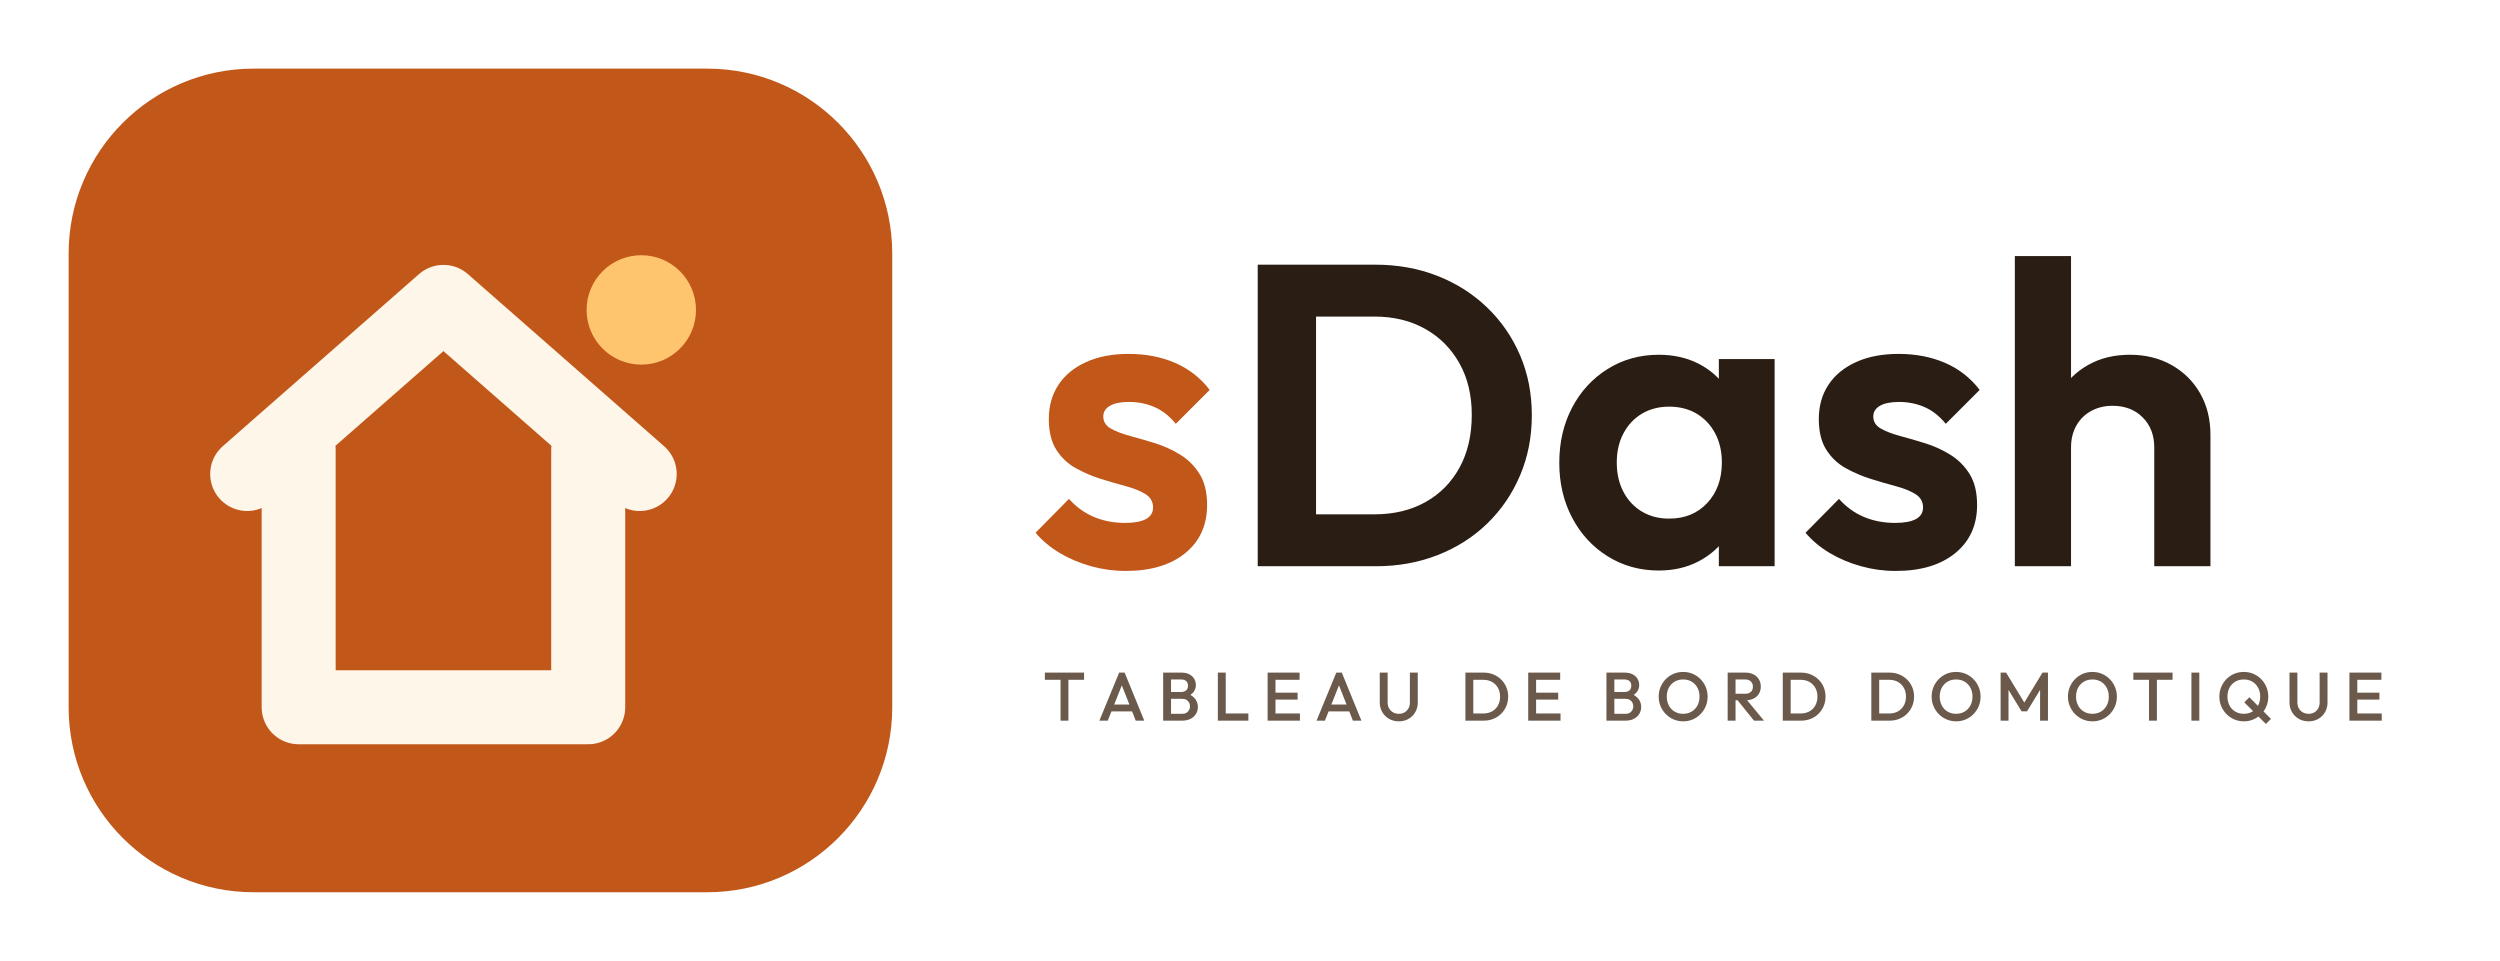
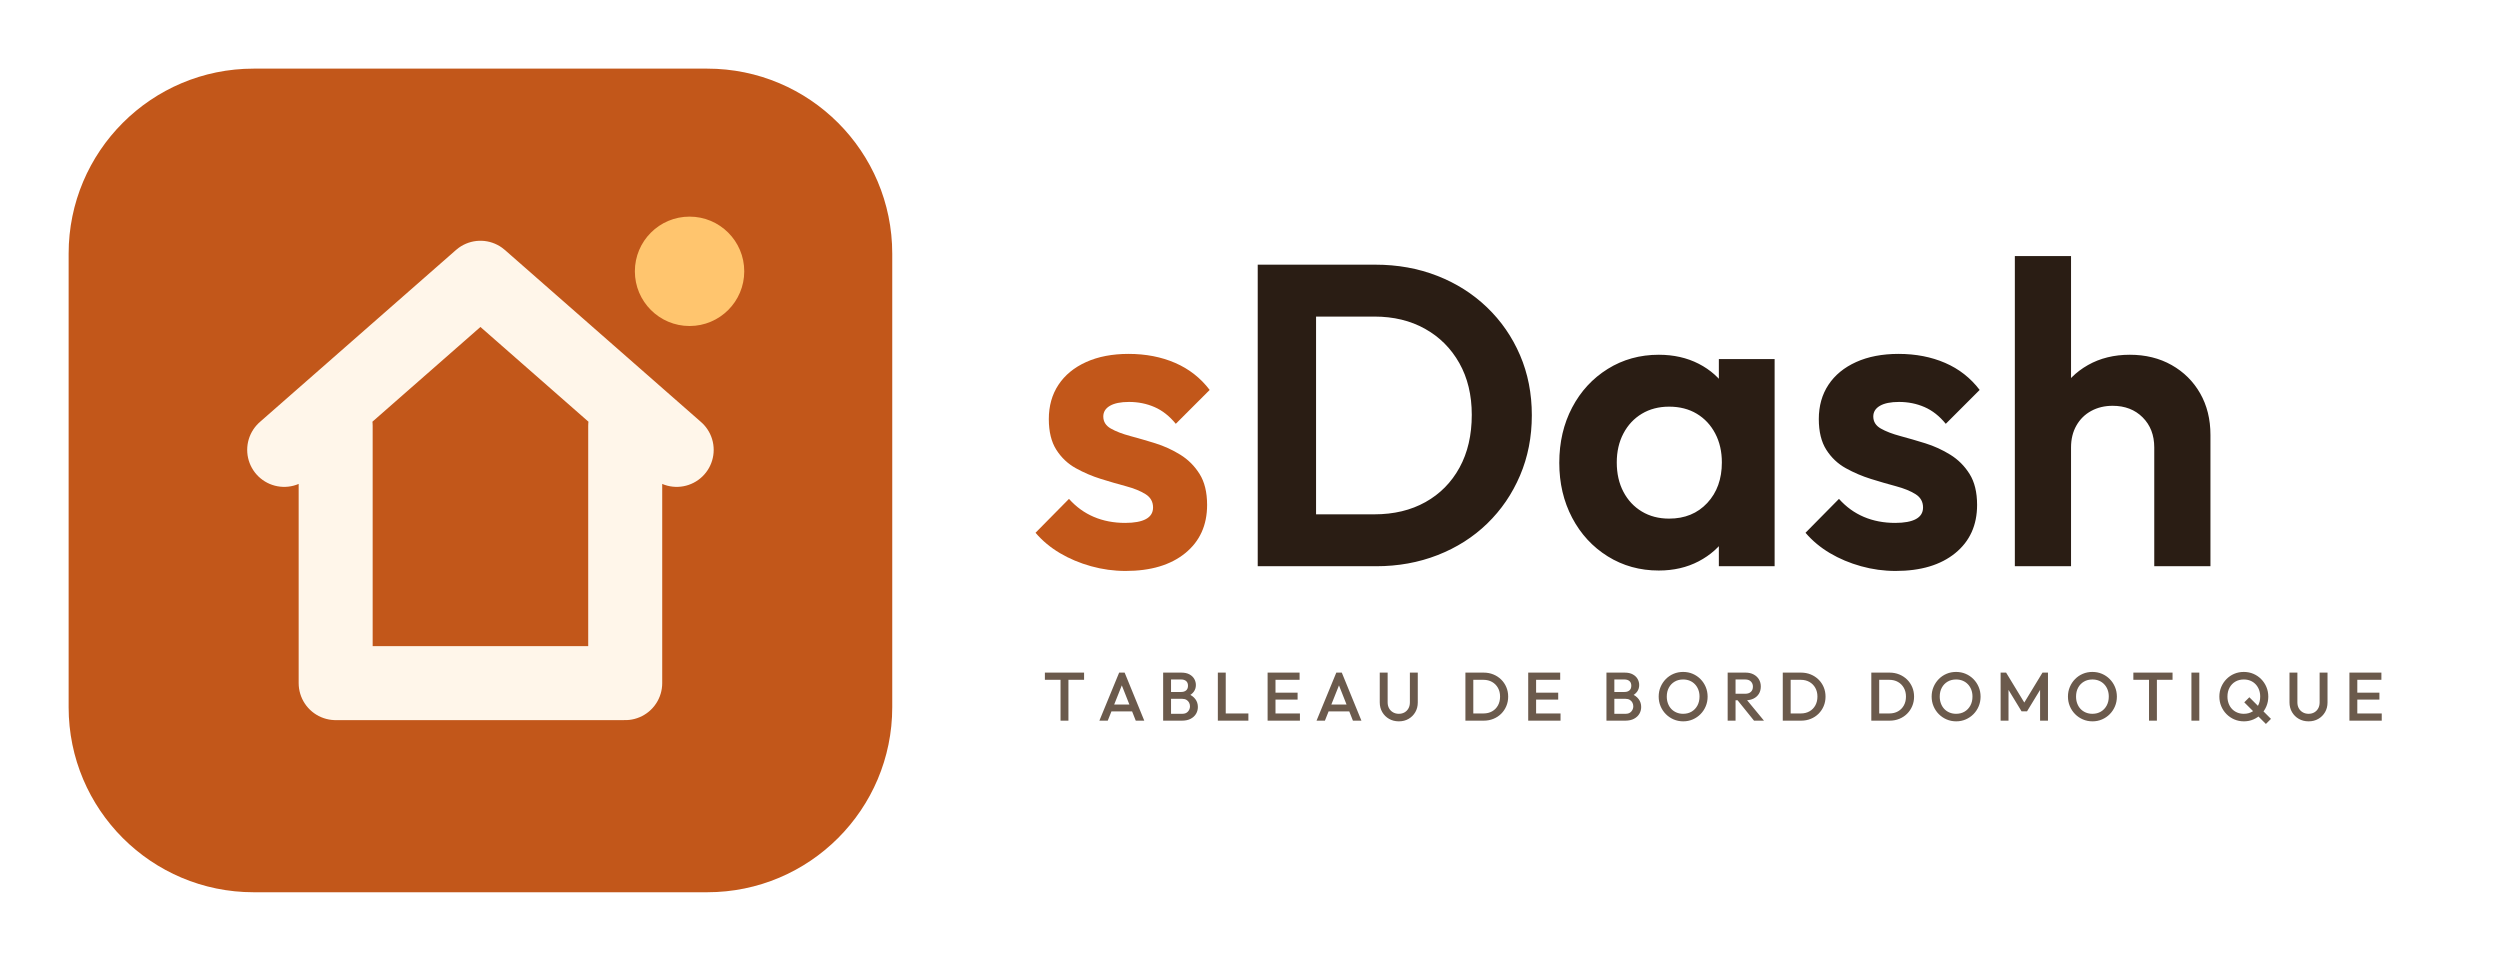
<svg xmlns="http://www.w3.org/2000/svg" viewBox="0 0 1457 560" width="1457" height="560">
  <svg x="40" y="40" width="480" height="480" viewBox="0 0 1024 1024">
    <rect width="1024" height="1024" rx="230" fill="#C2571A" />
-     <path d="M222 504 L466 290 L710 504 M286 474 V794 H646 V474" fill="none" stroke="#FFF6EA" stroke-width="92" stroke-linecap="round" stroke-linejoin="round" />
-     <circle cx="712" cy="300" r="106" fill="#C2571A" />
-     <circle cx="712" cy="300" r="68" fill="#FFC56E" />
+     <path d="M268 474 L512 260 L756 474 M332 444 V764 H692 V444" fill="none" stroke="#FFF6EA" stroke-width="92" stroke-linecap="round" stroke-linejoin="round" />
+     <circle cx="772" cy="252" r="106" fill="#C2571A" />
+     <circle cx="772" cy="252" r="68" fill="#FFC56E" />
  </svg>
  <path d="M656.0 332.75Q645.75 332.75 635.875 330.0Q626.0 327.25 617.75 322.375Q609.5 317.5 603.5 310.5L623.0 290.75Q629.25 297.75 637.5 301.25Q645.75 304.75 655.75 304.75Q663.75 304.75 667.875 302.5Q672.0 300.25 672.0 295.75Q672.0 290.75 667.625 288.0Q663.25 285.25 656.25 283.375Q649.25 281.5 641.625 279.125Q634.0 276.75 627.0 272.875Q620.0 269.0 615.625 262.125Q611.25 255.25 611.25 244.25Q611.25 232.75 616.875 224.25Q622.5 215.75 633.0 211.0Q643.5 206.25 657.75 206.25Q672.75 206.25 684.875 211.5Q697.0 216.75 705.0 227.25L685.25 247.0Q679.75 240.25 672.875 237.25Q666.0 234.25 658.0 234.25Q650.75 234.25 646.875 236.5Q643.0 238.75 643.0 242.75Q643.0 247.25 647.375 249.75Q651.75 252.25 658.75 254.125Q665.75 256.0 673.375 258.375Q681.0 260.75 687.875 265.0Q694.75 269.25 699.125 276.25Q703.5 283.25 703.5 294.25Q703.5 312.0 690.75 322.375Q678.0 332.75 656.0 332.75Z" fill="#C2571A" />
  <path d="M756.25 330.0V299.75H801.0Q818.0 299.75 830.75 292.625Q843.5 285.5 850.625 272.5Q857.75 259.5 857.75 241.75Q857.75 224.5 850.5 211.625Q843.25 198.75 830.5 191.625Q817.75 184.5 801.0 184.5H755.5V154.25H801.5Q821.0 154.25 837.625 160.75Q854.25 167.25 866.625 179.125Q879.0 191.0 885.875 207.0Q892.75 223.0 892.75 242.0Q892.75 261.0 885.875 277.125Q879.0 293.25 866.75 305.125Q854.5 317.0 837.875 323.5Q821.25 330.0 802.0 330.0ZM733.0 330.0V154.25H767.0V330.0ZM966.75 332.5Q950.25 332.5 937.0 324.25Q923.75 316.0 916.25 301.75Q908.75 287.5 908.75 269.75Q908.75 251.75 916.25 237.5Q923.75 223.25 937.0 215.0Q950.25 206.75 966.75 206.75Q979.75 206.75 990.0 212.0Q1000.25 217.25 1006.375 226.625Q1012.5 236.0 1013.0 247.75V291.25Q1012.5 303.25 1006.375 312.5Q1000.25 321.75 990.0 327.125Q979.75 332.5 966.75 332.5ZM972.75 302.25Q986.5 302.25 995.0 293.125Q1003.5 284.0 1003.5 269.5Q1003.5 260.0 999.625 252.625Q995.75 245.25 988.875 241.125Q982.0 237.0 972.75 237.0Q963.75 237.0 956.875 241.125Q950.0 245.25 946.125 252.625Q942.25 260.0 942.25 269.5Q942.25 279.25 946.125 286.625Q950.0 294.0 956.875 298.125Q963.75 302.25 972.75 302.25ZM1001.75 330.0V297.5L1007.0 268.0L1001.75 239.0V209.25H1034.25V330.0ZM1104.75 332.75Q1094.5 332.75 1084.625 330.0Q1074.75 327.25 1066.5 322.375Q1058.25 317.5 1052.25 310.5L1071.75 290.75Q1078.0 297.75 1086.25 301.25Q1094.5 304.75 1104.5 304.75Q1112.5 304.75 1116.625 302.5Q1120.75 300.25 1120.75 295.75Q1120.75 290.75 1116.375 288.0Q1112.0 285.25 1105.0 283.375Q1098.0 281.5 1090.375 279.125Q1082.75 276.75 1075.75 272.875Q1068.75 269.0 1064.375 262.125Q1060.0 255.25 1060.0 244.25Q1060.0 232.75 1065.625 224.25Q1071.25 215.75 1081.75 211.0Q1092.25 206.25 1106.5 206.25Q1121.5 206.25 1133.625 211.5Q1145.75 216.75 1153.75 227.25L1134.0 247.0Q1128.5 240.25 1121.625 237.25Q1114.75 234.25 1106.75 234.25Q1099.5 234.25 1095.625 236.5Q1091.75 238.75 1091.75 242.75Q1091.75 247.25 1096.125 249.75Q1100.5 252.25 1107.5 254.125Q1114.5 256.0 1122.125 258.375Q1129.75 260.75 1136.625 265.0Q1143.5 269.25 1147.875 276.25Q1152.25 283.25 1152.25 294.25Q1152.25 312.0 1139.5 322.375Q1126.75 332.75 1104.75 332.75ZM1255.5 330.0V260.75Q1255.5 250.0 1248.75 243.25Q1242.0 236.5 1231.25 236.5Q1224.25 236.5 1218.75 239.5Q1213.25 242.5 1210.125 248.0Q1207.0 253.5 1207.0 260.75L1194.25 254.25Q1194.25 240.0 1200.25 229.375Q1206.25 218.75 1216.875 212.75Q1227.5 206.75 1241.25 206.75Q1255.0 206.75 1265.625 212.75Q1276.25 218.75 1282.25 229.25Q1288.25 239.75 1288.25 253.5V330.0ZM1174.25 330.0V149.25H1207.0V330.0Z" fill="#2A1D14" />
  <path d="M618.08 420.0V392.8H622.68V420.0ZM608.96 396.2V392.0H631.8V396.2ZM640.72 420.0 652.24 392.0H655.44L666.88 420.0H661.92L652.96 397.32H654.64L645.6 420.0ZM646.4 414.6V410.6H661.24V414.6ZM681.04 420.0V416.0H689.08Q691.2 416.0 692.36 414.68Q693.52 413.36 693.52 411.64Q693.52 410.48 693.0 409.48Q692.48 408.48 691.48 407.88Q690.48 407.28 689.08 407.28H681.04V403.28H688.4Q690.2 403.28 691.28 402.36Q692.36 401.44 692.36 399.64Q692.36 397.84 691.28 396.92Q690.2 396.0 688.4 396.0H681.04V392.0H688.52Q691.36 392.0 693.24 393.04Q695.12 394.08 696.04 395.72Q696.96 397.36 696.96 399.24Q696.96 401.44 695.74 403.12Q694.52 404.8 692.16 405.84L692.52 404.4Q695.16 405.48 696.64 407.44Q698.12 409.4 698.12 412.04Q698.12 414.2 697.06 416.0Q696.0 417.8 693.94 418.9Q691.88 420.0 688.88 420.0ZM677.88 420.0V392.0H682.48V420.0ZM709.76 420.0V392.0H714.36V420.0ZM712.92 420.0V415.8H727.56V420.0ZM738.76 420.0V392.0H743.36V420.0ZM741.92 420.0V415.8H757.6V420.0ZM741.92 407.72V403.68H756.24V407.72ZM741.92 396.2V392.0H757.4V396.2ZM767.28 420.0 778.8 392.0H782.0L793.44 420.0H788.48L779.52 397.32H781.2L772.16 420.0ZM772.96 414.6V410.6H787.8V414.6ZM815.24 420.4Q812.08 420.4 809.56 418.96Q807.04 417.52 805.58 415.02Q804.12 412.52 804.12 409.36V392.0H808.72V409.32Q808.72 411.36 809.58 412.86Q810.44 414.36 811.92 415.18Q813.4 416.0 815.24 416.0Q817.12 416.0 818.56 415.18Q820 414.36 820.84 412.86Q821.68 411.36 821.68 409.36V392.0H826.28V409.4Q826.28 412.56 824.84 415.04Q823.4 417.52 820.92 418.96Q818.44 420.4 815.24 420.4ZM857.2 420.0V415.8H864.56Q867.44 415.8 869.62 414.56Q871.8 413.32 873.02 411.1Q874.24 408.88 874.24 405.96Q874.24 403.08 873 400.88Q871.76 398.68 869.58 397.44Q867.4 396.2 864.56 396.2H857.2V392.0H864.68Q867.72 392.0 870.32 393.06Q872.92 394.12 874.86 396.02Q876.8 397.92 877.88 400.46Q878.96 403.0 878.96 406.0Q878.96 408.96 877.88 411.52Q876.8 414.08 874.88 415.98Q872.96 417.88 870.36 418.94Q867.76 420.0 864.76 420.0ZM854.04 420.0V392.0H858.64V420.0ZM890.64 420.0V392.0H895.24V420.0ZM893.8 420.0V415.8H909.48V420.0ZM893.8 407.72V403.68H908.12V407.72ZM893.8 396.2V392.0H909.28V396.2ZM939.4 420.0V416.0H947.44Q949.56 416.0 950.72 414.68Q951.88 413.36 951.88 411.64Q951.88 410.48 951.36 409.48Q950.84 408.48 949.84 407.88Q948.84 407.28 947.44 407.28H939.4V403.28H946.76Q948.56 403.28 949.64 402.36Q950.72 401.44 950.72 399.64Q950.72 397.84 949.64 396.92Q948.56 396.0 946.76 396.0H939.4V392.0H946.88Q949.72 392.0 951.6 393.04Q953.48 394.08 954.4 395.72Q955.32 397.36 955.32 399.24Q955.32 401.44 954.1 403.12Q952.88 404.8 950.52 405.84L950.88 404.4Q953.52 405.48 955 407.44Q956.48 409.4 956.48 412.04Q956.48 414.2 955.42 416.0Q954.36 417.8 952.3 418.9Q950.24 420.0 947.24 420.0ZM936.24 420.0V392.0H940.84V420.0ZM981 420.4Q978 420.4 975.4 419.28Q972.8 418.16 970.84 416.18Q968.88 414.2 967.78 411.58Q966.68 408.96 966.68 405.96Q966.68 402.96 967.78 400.36Q968.88 397.76 970.82 395.78Q972.76 393.8 975.34 392.7Q977.92 391.6 980.92 391.6Q983.92 391.6 986.5 392.7Q989.08 393.8 991.04 395.78Q993 397.76 994.1 400.38Q995.2 403.0 995.2 406.0Q995.2 409.0 994.1 411.62Q993 414.24 991.06 416.2Q989.12 418.16 986.54 419.28Q983.96 420.4 981 420.4ZM980.92 416.0Q983.76 416.0 985.9 414.72Q988.04 413.44 989.26 411.18Q990.48 408.92 990.48 405.96Q990.48 403.76 989.78 401.94Q989.08 400.12 987.8 398.78Q986.52 397.44 984.78 396.72Q983.04 396.0 980.92 396.0Q978.12 396.0 975.98 397.26Q973.84 398.52 972.62 400.76Q971.4 403.0 971.4 405.96Q971.4 408.16 972.1 410.02Q972.8 411.88 974.06 413.2Q975.32 414.52 977.08 415.26Q978.84 416.0 980.92 416.0ZM1010.04 408.12V404.32H1017.12Q1019.24 404.32 1020.42 403.22Q1021.6 402.12 1021.6 400.16Q1021.6 398.4 1020.44 397.2Q1019.28 396.0 1017.16 396.0H1010.04V392.0H1017.36Q1020 392.0 1022 393.06Q1024 394.12 1025.1 395.94Q1026.2 397.76 1026.2 400.08Q1026.2 402.52 1025.1 404.32Q1024 406.12 1022 407.12Q1020 408.12 1017.36 408.12ZM1006.88 420.0V392.0H1011.48V420.0ZM1022.24 420.0 1012.44 407.84 1016.72 406.28 1028.04 420.0ZM1042.16 420.0V415.8H1049.52Q1052.4 415.8 1054.58 414.56Q1056.76 413.32 1057.98 411.1Q1059.2 408.88 1059.2 405.96Q1059.2 403.08 1057.96 400.88Q1056.72 398.68 1054.54 397.44Q1052.36 396.2 1049.52 396.2H1042.16V392.0H1049.64Q1052.68 392.0 1055.28 393.06Q1057.88 394.12 1059.82 396.02Q1061.76 397.92 1062.84 400.46Q1063.92 403.0 1063.92 406.0Q1063.92 408.96 1062.84 411.52Q1061.76 414.08 1059.84 415.98Q1057.92 417.88 1055.32 418.94Q1052.72 420.0 1049.72 420.0ZM1039.0 420.0V392.0H1043.6V420.0ZM1093.76 420.0V415.8H1101.12Q1104.0 415.8 1106.18 414.56Q1108.36 413.32 1109.58 411.1Q1110.8 408.88 1110.8 405.96Q1110.8 403.08 1109.56 400.88Q1108.32 398.68 1106.14 397.44Q1103.96 396.2 1101.12 396.2H1093.76V392.0H1101.24Q1104.28 392.0 1106.88 393.06Q1109.48 394.12 1111.42 396.02Q1113.36 397.92 1114.44 400.46Q1115.52 403.0 1115.52 406.0Q1115.52 408.96 1114.44 411.52Q1113.36 414.08 1111.44 415.98Q1109.52 417.88 1106.92 418.94Q1104.32 420.0 1101.32 420.0ZM1090.6 420.0V392.0H1095.2V420.0ZM1140.08 420.4Q1137.08 420.4 1134.48 419.28Q1131.88 418.16 1129.92 416.18Q1127.96 414.2 1126.86 411.58Q1125.76 408.96 1125.76 405.96Q1125.76 402.96 1126.86 400.36Q1127.96 397.76 1129.9 395.78Q1131.84 393.8 1134.42 392.7Q1137 391.6 1140 391.6Q1143 391.6 1145.58 392.7Q1148.16 393.8 1150.12 395.78Q1152.08 397.76 1153.18 400.38Q1154.28 403.0 1154.28 406.0Q1154.28 409.0 1153.18 411.62Q1152.08 414.24 1150.14 416.2Q1148.2 418.16 1145.62 419.28Q1143.04 420.4 1140.08 420.4ZM1140 416.0Q1142.84 416.0 1144.98 414.72Q1147.12 413.44 1148.34 411.18Q1149.56 408.92 1149.56 405.96Q1149.56 403.76 1148.86 401.94Q1148.16 400.12 1146.88 398.78Q1145.6 397.44 1143.86 396.72Q1142.12 396.0 1140 396.0Q1137.2 396.0 1135.06 397.26Q1132.92 398.52 1131.7 400.76Q1130.48 403.0 1130.48 405.96Q1130.48 408.16 1131.18 410.02Q1131.88 411.88 1133.14 413.2Q1134.4 414.52 1136.16 415.26Q1137.92 416.0 1140 416.0ZM1165.96 420.0V392.0H1169.16L1180.8 411.16H1178.72L1190.36 392.0H1193.56V420.0H1188.96V400.08L1190 400.36L1181.36 414.56H1178.16L1169.52 400.36L1170.56 400.08V420.0ZM1219.52 420.4Q1216.52 420.4 1213.92 419.28Q1211.32 418.16 1209.36 416.18Q1207.4 414.2 1206.3 411.58Q1205.2 408.96 1205.2 405.96Q1205.2 402.96 1206.3 400.36Q1207.4 397.76 1209.34 395.78Q1211.28 393.8 1213.86 392.7Q1216.44 391.6 1219.44 391.6Q1222.44 391.6 1225.02 392.7Q1227.6 393.8 1229.56 395.78Q1231.52 397.76 1232.62 400.38Q1233.72 403.0 1233.72 406.0Q1233.72 409.0 1232.62 411.62Q1231.52 414.24 1229.58 416.2Q1227.64 418.16 1225.06 419.28Q1222.48 420.4 1219.52 420.4ZM1219.44 416.0Q1222.28 416.0 1224.42 414.72Q1226.56 413.44 1227.78 411.18Q1229.0 408.92 1229.0 405.96Q1229.0 403.76 1228.3 401.94Q1227.6 400.12 1226.32 398.78Q1225.04 397.44 1223.3 396.72Q1221.56 396.0 1219.44 396.0Q1216.64 396.0 1214.5 397.26Q1212.36 398.52 1211.14 400.76Q1209.92 403.0 1209.92 405.96Q1209.92 408.16 1210.62 410.02Q1211.32 411.88 1212.58 413.2Q1213.84 414.52 1215.6 415.26Q1217.36 416.0 1219.44 416.0ZM1252.44 420.0V392.8H1257.04V420.0ZM1243.32 396.2V392.0H1266.16V396.2ZM1277.16 420.0V392.0H1281.76V420.0ZM1307.76 420.4Q1304.76 420.4 1302.16 419.28Q1299.56 418.16 1297.6 416.18Q1295.64 414.2 1294.54 411.58Q1293.44 408.96 1293.44 405.96Q1293.44 402.96 1294.54 400.36Q1295.64 397.76 1297.58 395.78Q1299.52 393.8 1302.1 392.7Q1304.68 391.6 1307.68 391.6Q1310.68 391.6 1313.26 392.7Q1315.84 393.8 1317.8 395.78Q1319.76 397.76 1320.86 400.38Q1321.96 403.0 1321.96 406.0Q1321.96 409.0 1320.86 411.62Q1319.76 414.24 1317.82 416.2Q1315.88 418.16 1313.3 419.28Q1310.72 420.4 1307.76 420.4ZM1320.56 421.92 1307.96 409.32 1310.92 406.36 1323.52 418.96ZM1307.68 416.0Q1310.52 416.0 1312.66 414.72Q1314.8 413.44 1316.02 411.18Q1317.24 408.92 1317.24 405.96Q1317.24 403.76 1316.54 401.94Q1315.84 400.12 1314.56 398.78Q1313.28 397.44 1311.54 396.72Q1309.8 396.0 1307.68 396.0Q1304.88 396.0 1302.74 397.26Q1300.6 398.52 1299.38 400.76Q1298.16 403.0 1298.16 405.96Q1298.16 408.16 1298.86 410.02Q1299.56 411.88 1300.82 413.2Q1302.08 414.52 1303.84 415.26Q1305.6 416.0 1307.68 416.0ZM1345.44 420.4Q1342.28 420.4 1339.76 418.96Q1337.24 417.52 1335.78 415.02Q1334.32 412.52 1334.32 409.36V392.0H1338.92V409.32Q1338.92 411.36 1339.78 412.86Q1340.64 414.36 1342.12 415.18Q1343.6 416.0 1345.44 416.0Q1347.32 416.0 1348.76 415.18Q1350.2 414.36 1351.04 412.86Q1351.88 411.36 1351.88 409.36V392.0H1356.48V409.4Q1356.48 412.56 1355.04 415.04Q1353.6 417.52 1351.12 418.96Q1348.64 420.4 1345.44 420.4ZM1369.24 420.0V392.0H1373.84V420.0ZM1372.4 420.0V415.8H1388.08V420.0ZM1372.4 407.72V403.68H1386.72V407.72ZM1372.4 396.2V392.0H1387.88V396.2Z" fill="#6B5A4C" />
</svg>
